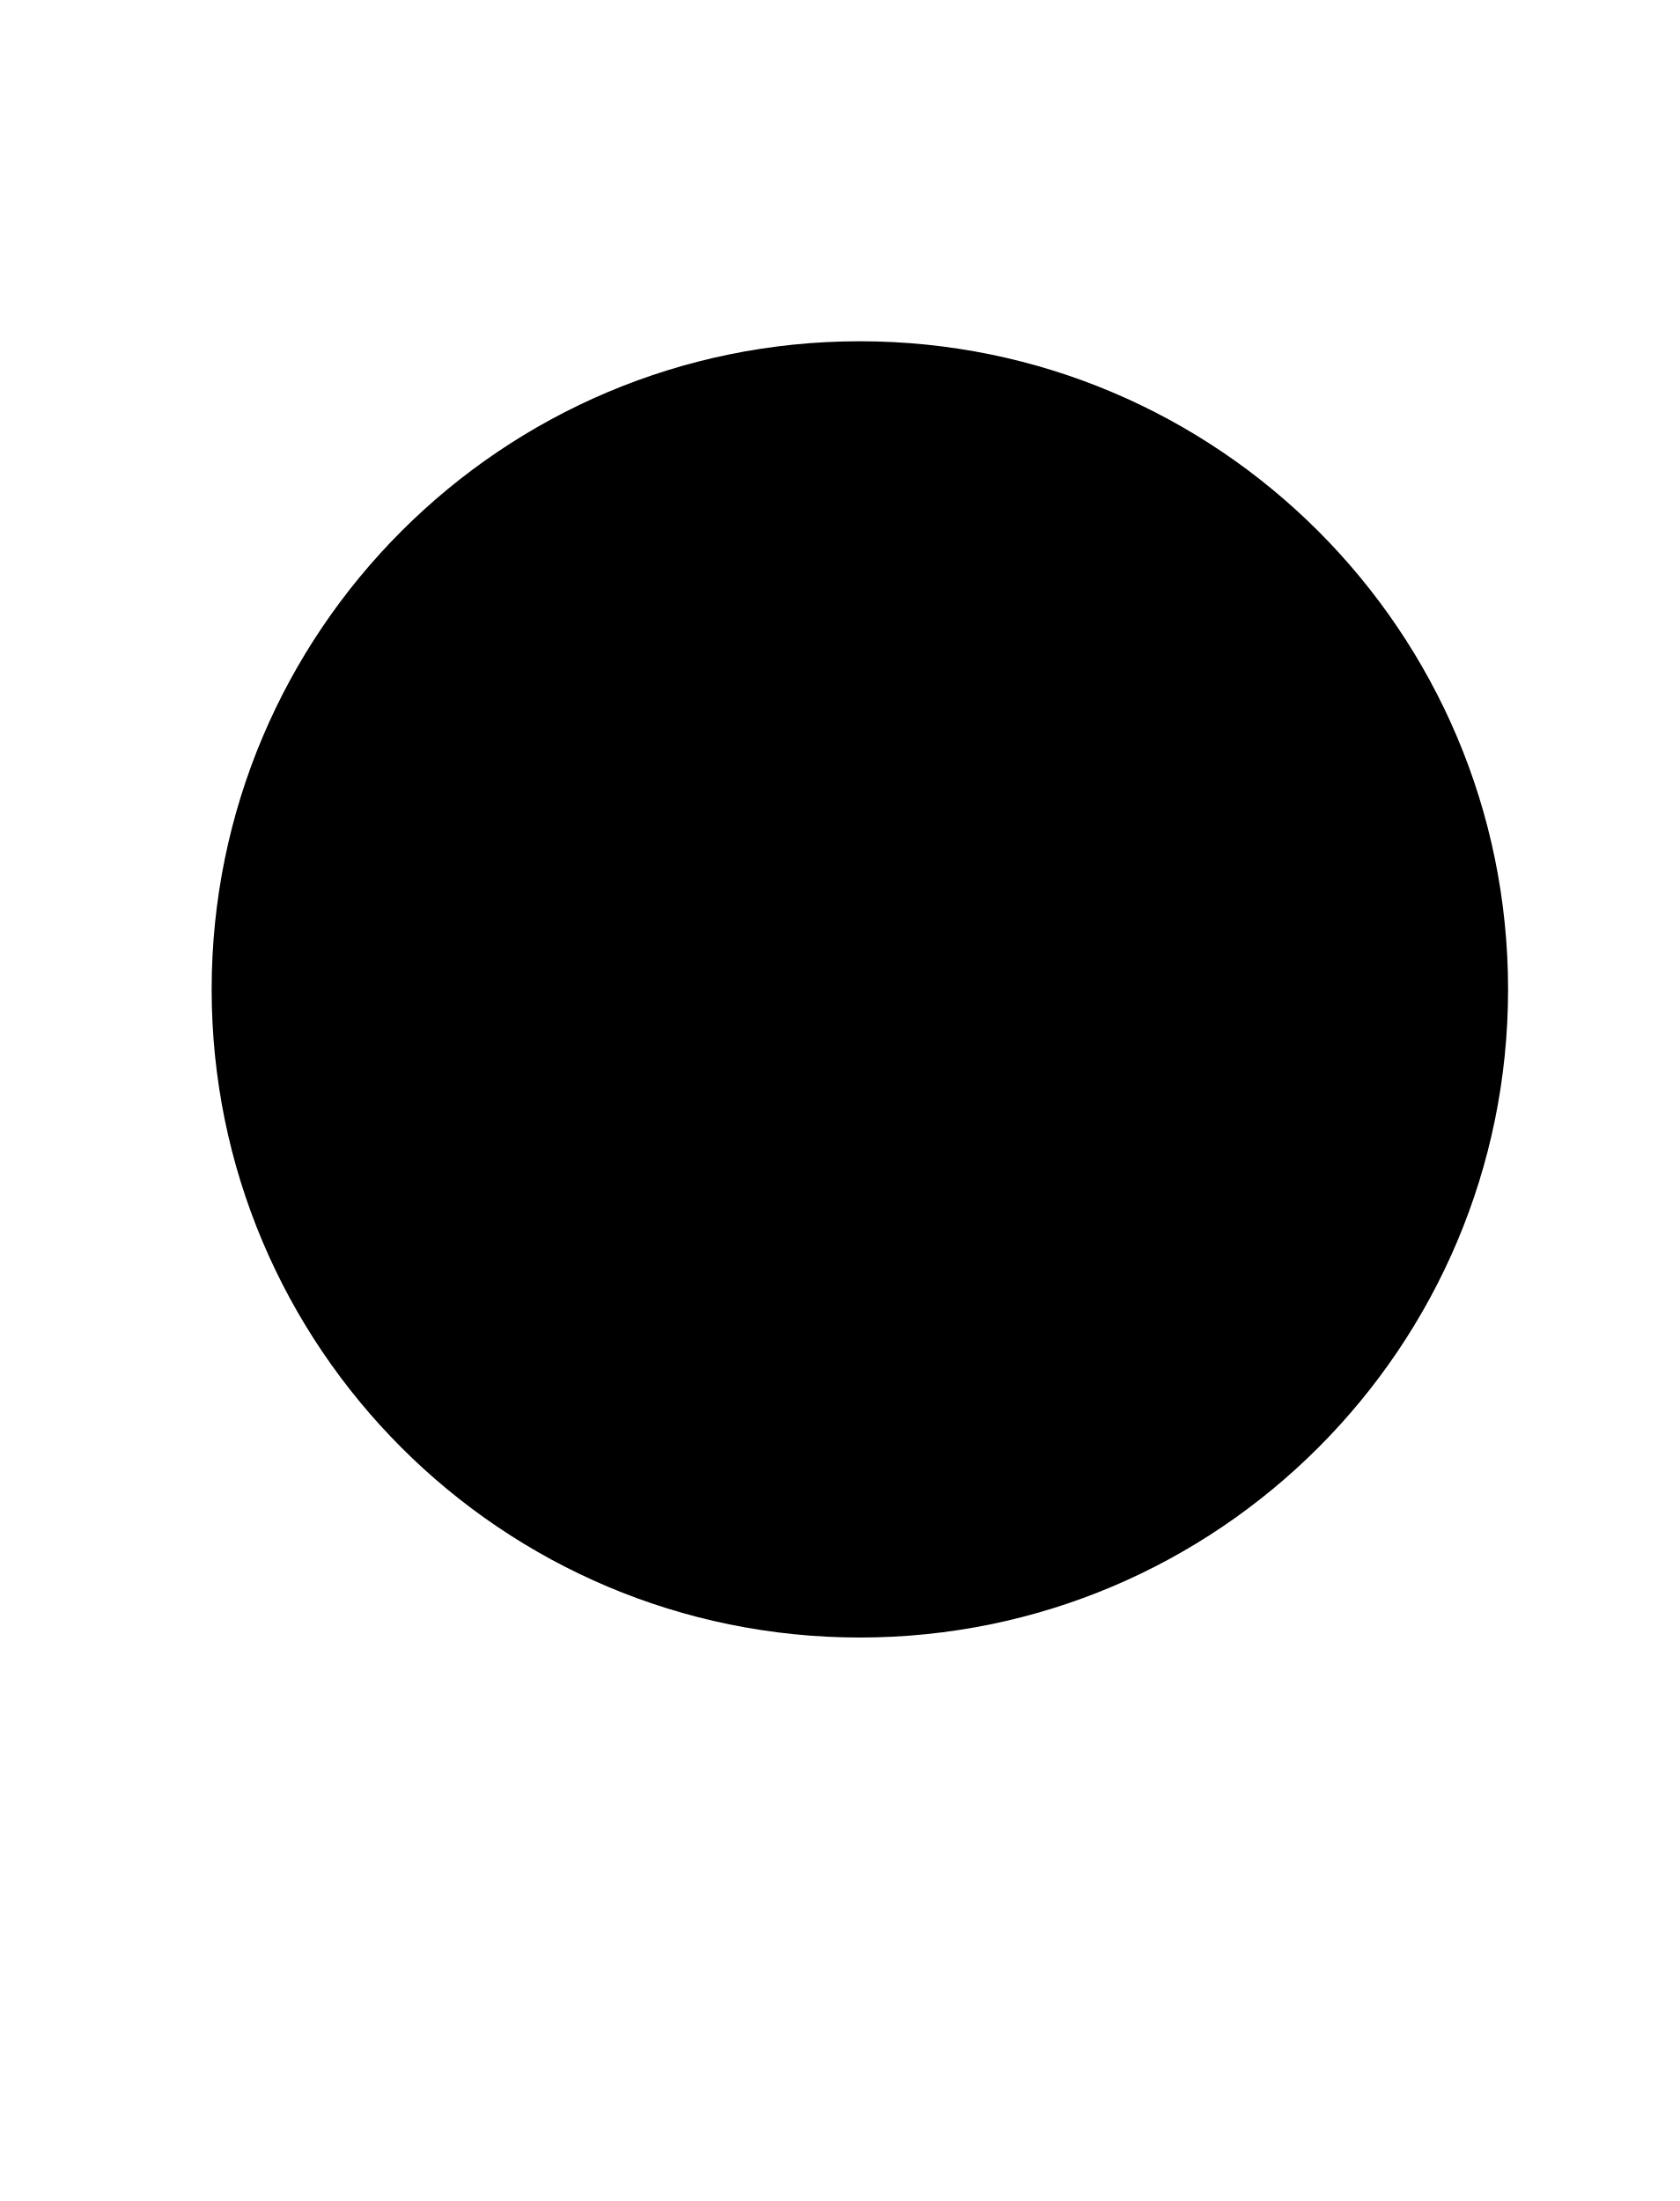
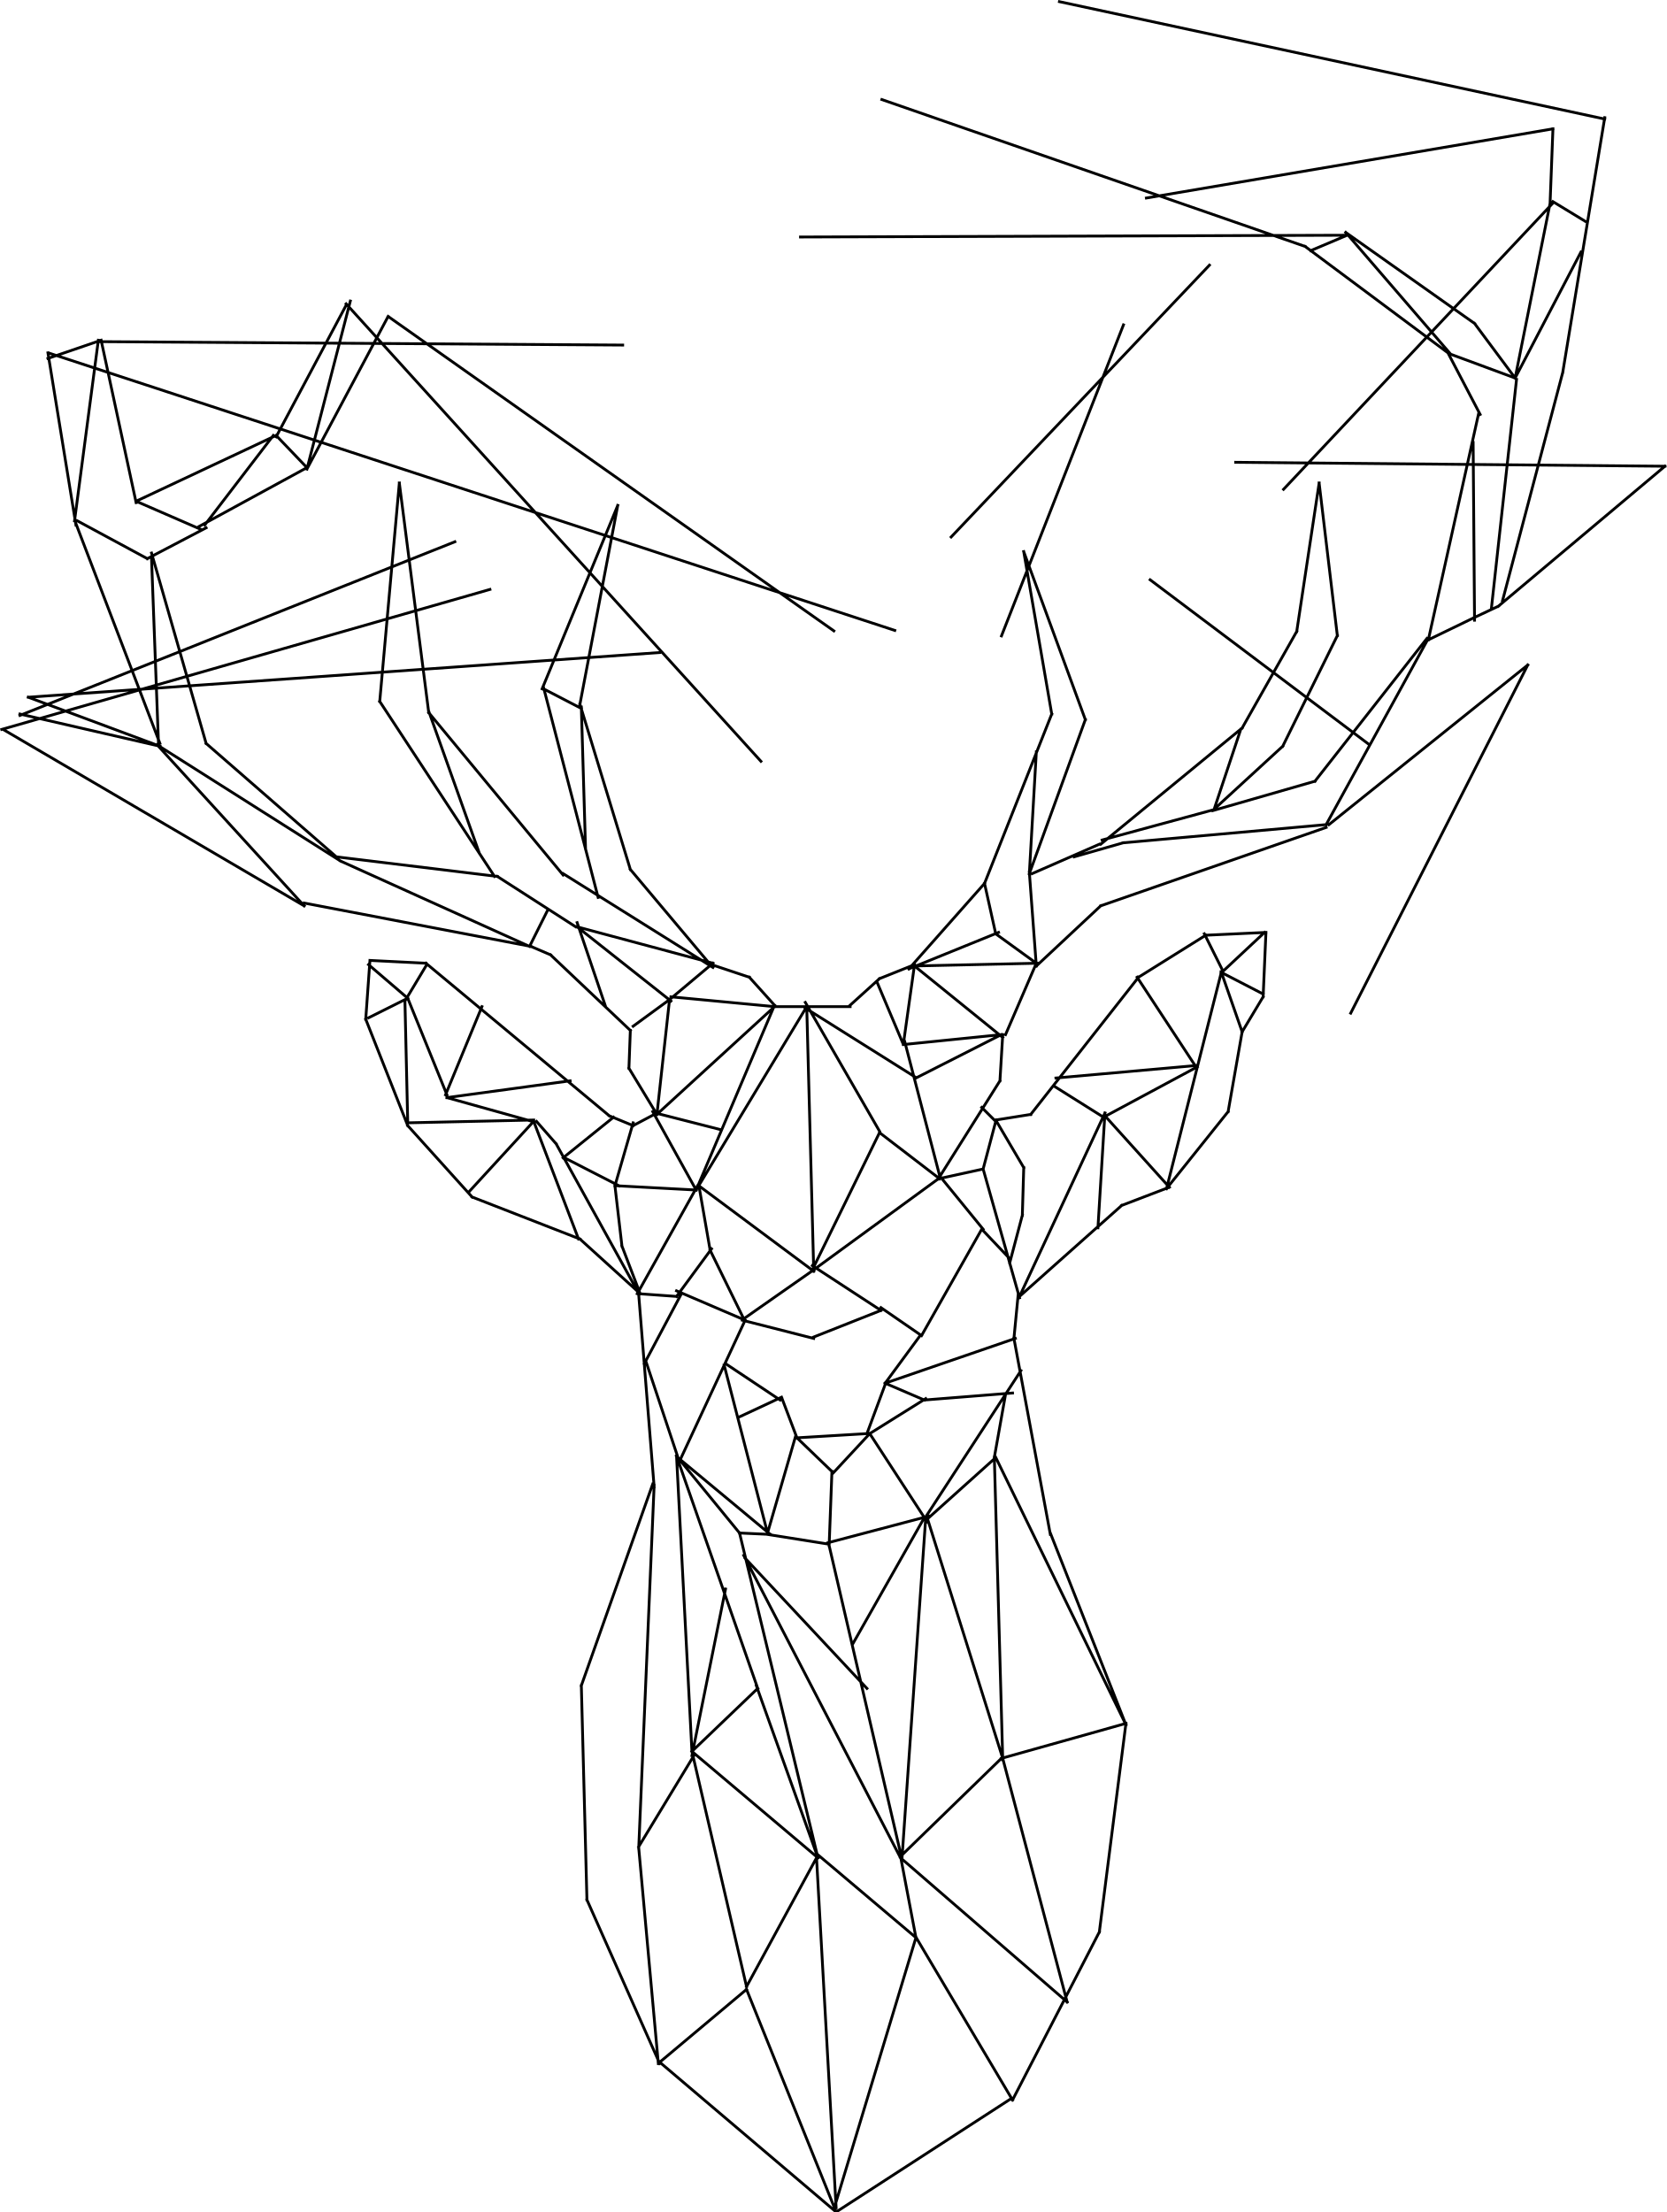
- <svg xmlns="http://www.w3.org/2000/svg" style="isolation:isolate" width="636" height="833.5" viewBox="0 0 636 833.5" version="1.1" id="svg1">
-   <defs id="defs1" />
-   <circle style="fill:#000000" id="path1" cx="325.586" cy="374.674" r="245.442" />
+ <svg xmlns="http://www.w3.org/2000/svg" style="isolation:isolate" width="595.323" height="790.015" viewBox="0 0 595.323 790.015" version="1.1" id="svg1">
+   <defs id="defs1">
+     <clipPath id="_clipPath_ufUKWNh03Q0ow8cg9bS2G9dNbT4C2wP3">
+       <rect width="636" height="833.5" id="rect1" x="0" y="0" />
+     </clipPath>
+   </defs>
+   <g clip-path="url(#_clipPath_ufUKWNh03Q0ow8cg9bS2G9dNbT4C2wP3)" id="g1" transform="translate(-23.38154,-43.48531)">
+     <path fill="none" fill-rule="evenodd" stroke="#000000" stroke-linecap="square" stroke-linejoin="miter" stroke-miterlimit="3" stroke-width="1" d="M 342.95,268.637 41.087,169.658 M 40.5,169.5 50.5,231 m 0,-0.5 30,78.5 M 245.772,166.727 58.5,165.5 m -18,6 19,-6.5 m 0,0 12.5,58 M 58.5,165 50,229.5 m 22,-7 23,10 m -23,-10 50,-23.5 m 0,0.5 25,-47 m 0,-0.5 148.144,163.391 M 321.191,268.806 162,156.5 m 0,0 -29,54.5 m 0,0 15.5,-60 m -26.5,48 11,11.5 m 0,0 -38.5,21 m 2,-0.5 24.5,-32 m -24,33 -21,11 m 0,0 -25,-13.5 M 77.5,243 80,309.5 M 198.359,254 24,304 M 185.835,236.971 30.5,299 m 0,-0.5 50,11.5 m 0,0 -47,-17.5 m 0,0 225.467,-15.957 M 24.5,304 132,367 m 0,0 -52.5,-57.5 m 0,0 65.5,41.5 m 0,0 67.5,30.5 m 0,0 6.5,-13 m 10,6 -28,-18 m 0,0 -57.5,-7 m 0,0 L 97,309 m 0,0 -19.5,-68 m 54.5,125 81,15.5 m 0,0 7,3 m 0,0 28.5,27 m 0,0 -0.5,13.5 m 0,0 10,16.5 m 0,0 4.5,-41 m 0,0 -13,9.5 m 13,-9.5 15.5,-13 m 0,0 -48.5,-13 m 0,0 33.5,26.5 m -33.5,-28 10,29.5 M 200,356.5 159,294 m 0,0 7,-78 m 0,0 10.5,82 m 0,0 48,58 m 0,-0.5 53.5,33.5 m -101.5,-91.5 18,50.5 m 23,-59 19.5,75 M 217,289.5 244,224 m 0,0 -13.5,71 m 0,0 18,59 m 0,0 29,34.5 m -60,-99 13.5,7 m 0,-0.5 1.5,50.5 m 26,94.5 41.5,-38 m 0,0 -37,-3.5 m 37,3 -9,-10 m 0,0 -13.5,-4.5 m -19.5,53 -8.5,4.5 m 0,0 -8.5,-3.5 m 0,0 -65.5,-54.5 m 0,0 -20,-1 m 0,0 -1.5,21 m 0,0 15,38 m 0,0 23,25.5 m 0,0 38.5,15 m 0,0 21.5,19.5 m 0,0 -6.5,-17 m 0,0 L 243,467 m 0,0 6.5,-22.5 m -7,-2 -18,14.5 m 0.5,0 19.5,10 m -0.5,0 28,1.5 m 0,0 -15.5,-28 m -41.5,3.5 7,8 m 0,0 29,52.5 M 214,444 230,486 M 213.5,444.5 191,469 m 23,-25.5 -45,1 m 0,0 -1,-43.5 m 0,0 7.5,-12.5 M 155,388 l 14,12 m 0,0 -14,7 m 14,-7 14,34.5 m -0.5,0 13,-31.5 m -12.5,32.5 44,-6 m -44,6 30.5,8.5 m 86,-41 H 327 m 0,-0.5 10.5,-9.5 m 0,0 12.5,-5 m 0,0 -4,28.5 m 0,0 -9.5,-22.5 m -25,9 -39.5,65.5 m 0,0 28,-66 m -42.5,38.5 23.5,6 m 30.5,-44 2.5,94.5 m 0,0 -41,-30.5 m 0,0 4,23 m 0,0 12,24.5 m 0,0 25,-17.5 m 0,0 44.5,-32.5 m 0.5,0 -21.5,-16.5 m 0,0 -24,49 m 24,-49.5 -26.5,-46 M 272.5,467 251,505.5 m 0,0 14,1 m 0,0 12.5,-17 m -11,16.5 -13,24.5 m -2,-24.5 5.5,68.5 m 8,-70 24.5,10.5 m 0,0 -23.5,50.5 m 0,0 -12,-36 m 34.5,-14.5 25.5,6.5 m 0,-0.5 24,-9.5 m 0,0 -24.5,-16 m 24.5,15 14.5,10 m 0,0 21.5,-38 m 0.5,0 -15.5,-19 m 0,0 -12.5,-48 m -35.5,-12 39,24.5 m 0.5,0.5 L 381,413 m 0,0 -34.5,3.5 m 3.5,-28 31.5,25.5 m 1,-1 11,-25.5 m 0,0 L 379,377 m 0,0 -4,-18 m 0,0 -27,30.5 m 0,0 32,-13 m 14,11 -45,1 m 42,-33.5 2.5,33.5 m 0,0 23,-21.5 m 0,0 80.5,-28 m -122,20 24,-60.5 m 0,0 -10,-58 m 0,0 22,60 m 0,0 -20,55 m 0,0 2.5,-43.5 M 392,355.5 416,345 m 0.5,0 50.5,-41.5 m 0,0 19.5,-34.5 m 0,0 8,-53 m 0,0 6.5,54.5 m 0,0 -19.5,39.5 m 0,0 -24.5,22.5 m 0,0 9.5,-28.5 m -9,28.5 -40.5,11 m -10,6 17.5,-5 m 0,0 72.5,-6.5 m 0,0 36.5,-66.5 m -21,38 -78.353,-58.937 m -53.096,20.036 43.57,-111.094 M 464.694,208.594 618,210 m 0,0 -59.5,50 m 0,0 -8.5,4 m 0,0 -16.5,8 m 0,0 18,-81 m 0.5,0.5 -11.5,-22 m 0,0 -51,-38 m 0,0 L 338.32,79.043 M 309.267,128.132 504.5,127.5 m 0,0 -13,5.5 m 12.5,-6.5 37.5,43.5 m 0,0 23,8.5 m 0,0 L 550,159 m 0,0 -46,-32.5 m 61,52.5 -9,82 m -6.5,-59.5 0.5,63.5 m 10,-7 21.5,-81.5 m 0,0 15,-91 m 0,0.5 L 401.744,44.079 M 432.8,114.206 578,89.5 m 0,0 -1,26 m 0,0.5 -12.5,62.5 m 0,0 23.5,-45 m 1.5,-11 -11.5,-7 m 0,0.5 -96.206,102.238 M 363.08,235.269 455.318,138.189 M 498,338 569,281 m 0,0 -63.225,124.341 M 381.5,413 l -1,16.5 m 0,0 -22,35 m 0,0 16,-3.5 m 0,0 4.5,-17 m 0,0 -5,-5 m 5,4.5 12.5,-2 m 0,0 38.5,-49 m 0,0 24,-15 m 0,0 21.5,-1 m 0,0 -1,23 m 0,0 -7.5,12.5 m 0,0 -5,28.5 m 0,0 -22,27.5 m 0,0 19.5,-77 m 0,0 15.5,-14.5 m -15,14.5 14.5,7.5 m -15,-8 7.5,21.5 m -7,-22 -6.5,-13 m -3,47.5 -21,-32 m 21.5,31.5 -50.5,4.5 m 50.5,-4 -33.5,18 m 0,0 -17.5,-11 m 18,10.5 23,25.5 m 0,0 -17,6.5 m 0,0 -36.5,32.5 m 0,0 L 418,441 m 0,0 -2.5,41 m -36.5,-38.5 10,17 m 0,0 -0.5,17 m 0,0 -4.5,17 m -9.5,-33.5 13,46 m -13,-24 9,9.5 m 3.5,13.5 -1.5,15.5 m 0,0 13,70 m -12.5,-70 -46.5,16 m 0,0 12.5,-17 m 181,-249 -40,51 m 0,0 -36.5,10.5 m -117,204.5 14,6 m 0,0 31.5,-2.5 m 3,-8 -34.5,53 m 29,-44.5 -4,22.5 m 0,0.5 -24.5,22 m 25,-22.5 46.5,95.5 m 0,0 -27,-68.5 m -59,-53 -6.5,17.5 m 0,0 -25,1.5 m 0,0 13,12.5 m 0,0 13,-14 m 0,0 20.5,31.5 M 334,555.5 354,543 m -46,14 -5.5,-14.5 m 0,0 -15,7 M 282,531 l 15.5,60 m 0,0 10,-34.5 m -5.5,-13 -19.5,-13 m -16.5,34 32.5,27 m 0,0 -11,-0.5 m 0,0 -22.5,-27.5 m 0,0 5.5,105.5 m 0,0 23.5,-22.5 m 0,0 -29,-83 m 17.5,47.5 -12,59.5 m 17,-79.5 28,116 m 0,0 -22,-61.5 m 22,61.5 -45,-38 m 0,0 19.5,84 m 0,0 25,-46 m 0,0 7,125 m -0.5,-0.5 29,-96 m 0,0 -35.5,-30 m 35.5,30 -5.5,-29 m 0,0 36,-35 m 0,0 44.5,-12.5 m -44,13 -3,-108 m -24,21.5 27,86 m -27.5,-86 -8.5,122 m 0,0 -26,-112 m 0,0 1,-26.5 m -1.5,25.5 36,-9.5 m -35.5,10 -22,-3.5 m -8,8.5 43.5,46.5 M 289,599 345.5,708 m -0.5,-1 59.5,51.5 m 0,0 -23,-87 m 44,-12.5 -9.5,74.5 m 0,0 -31,60 m 0,0 -35,-59 M 384.5,793 322,833.5 m 0,0 -63,-53.5 m 0,0 31,-26 m 0,0 32,79.5 m -63.5,-53 -7,-77 m 0,0 L 257,574 m -5.5,129 20,-33 m -15,-96.5 -25.5,72 m 0,0 2,76.5 m 0,0 26,58.5 m 69,-150 25.5,-45" vector-effect="non-scaling-stroke" id="path1" />
+   </g>
</svg>
